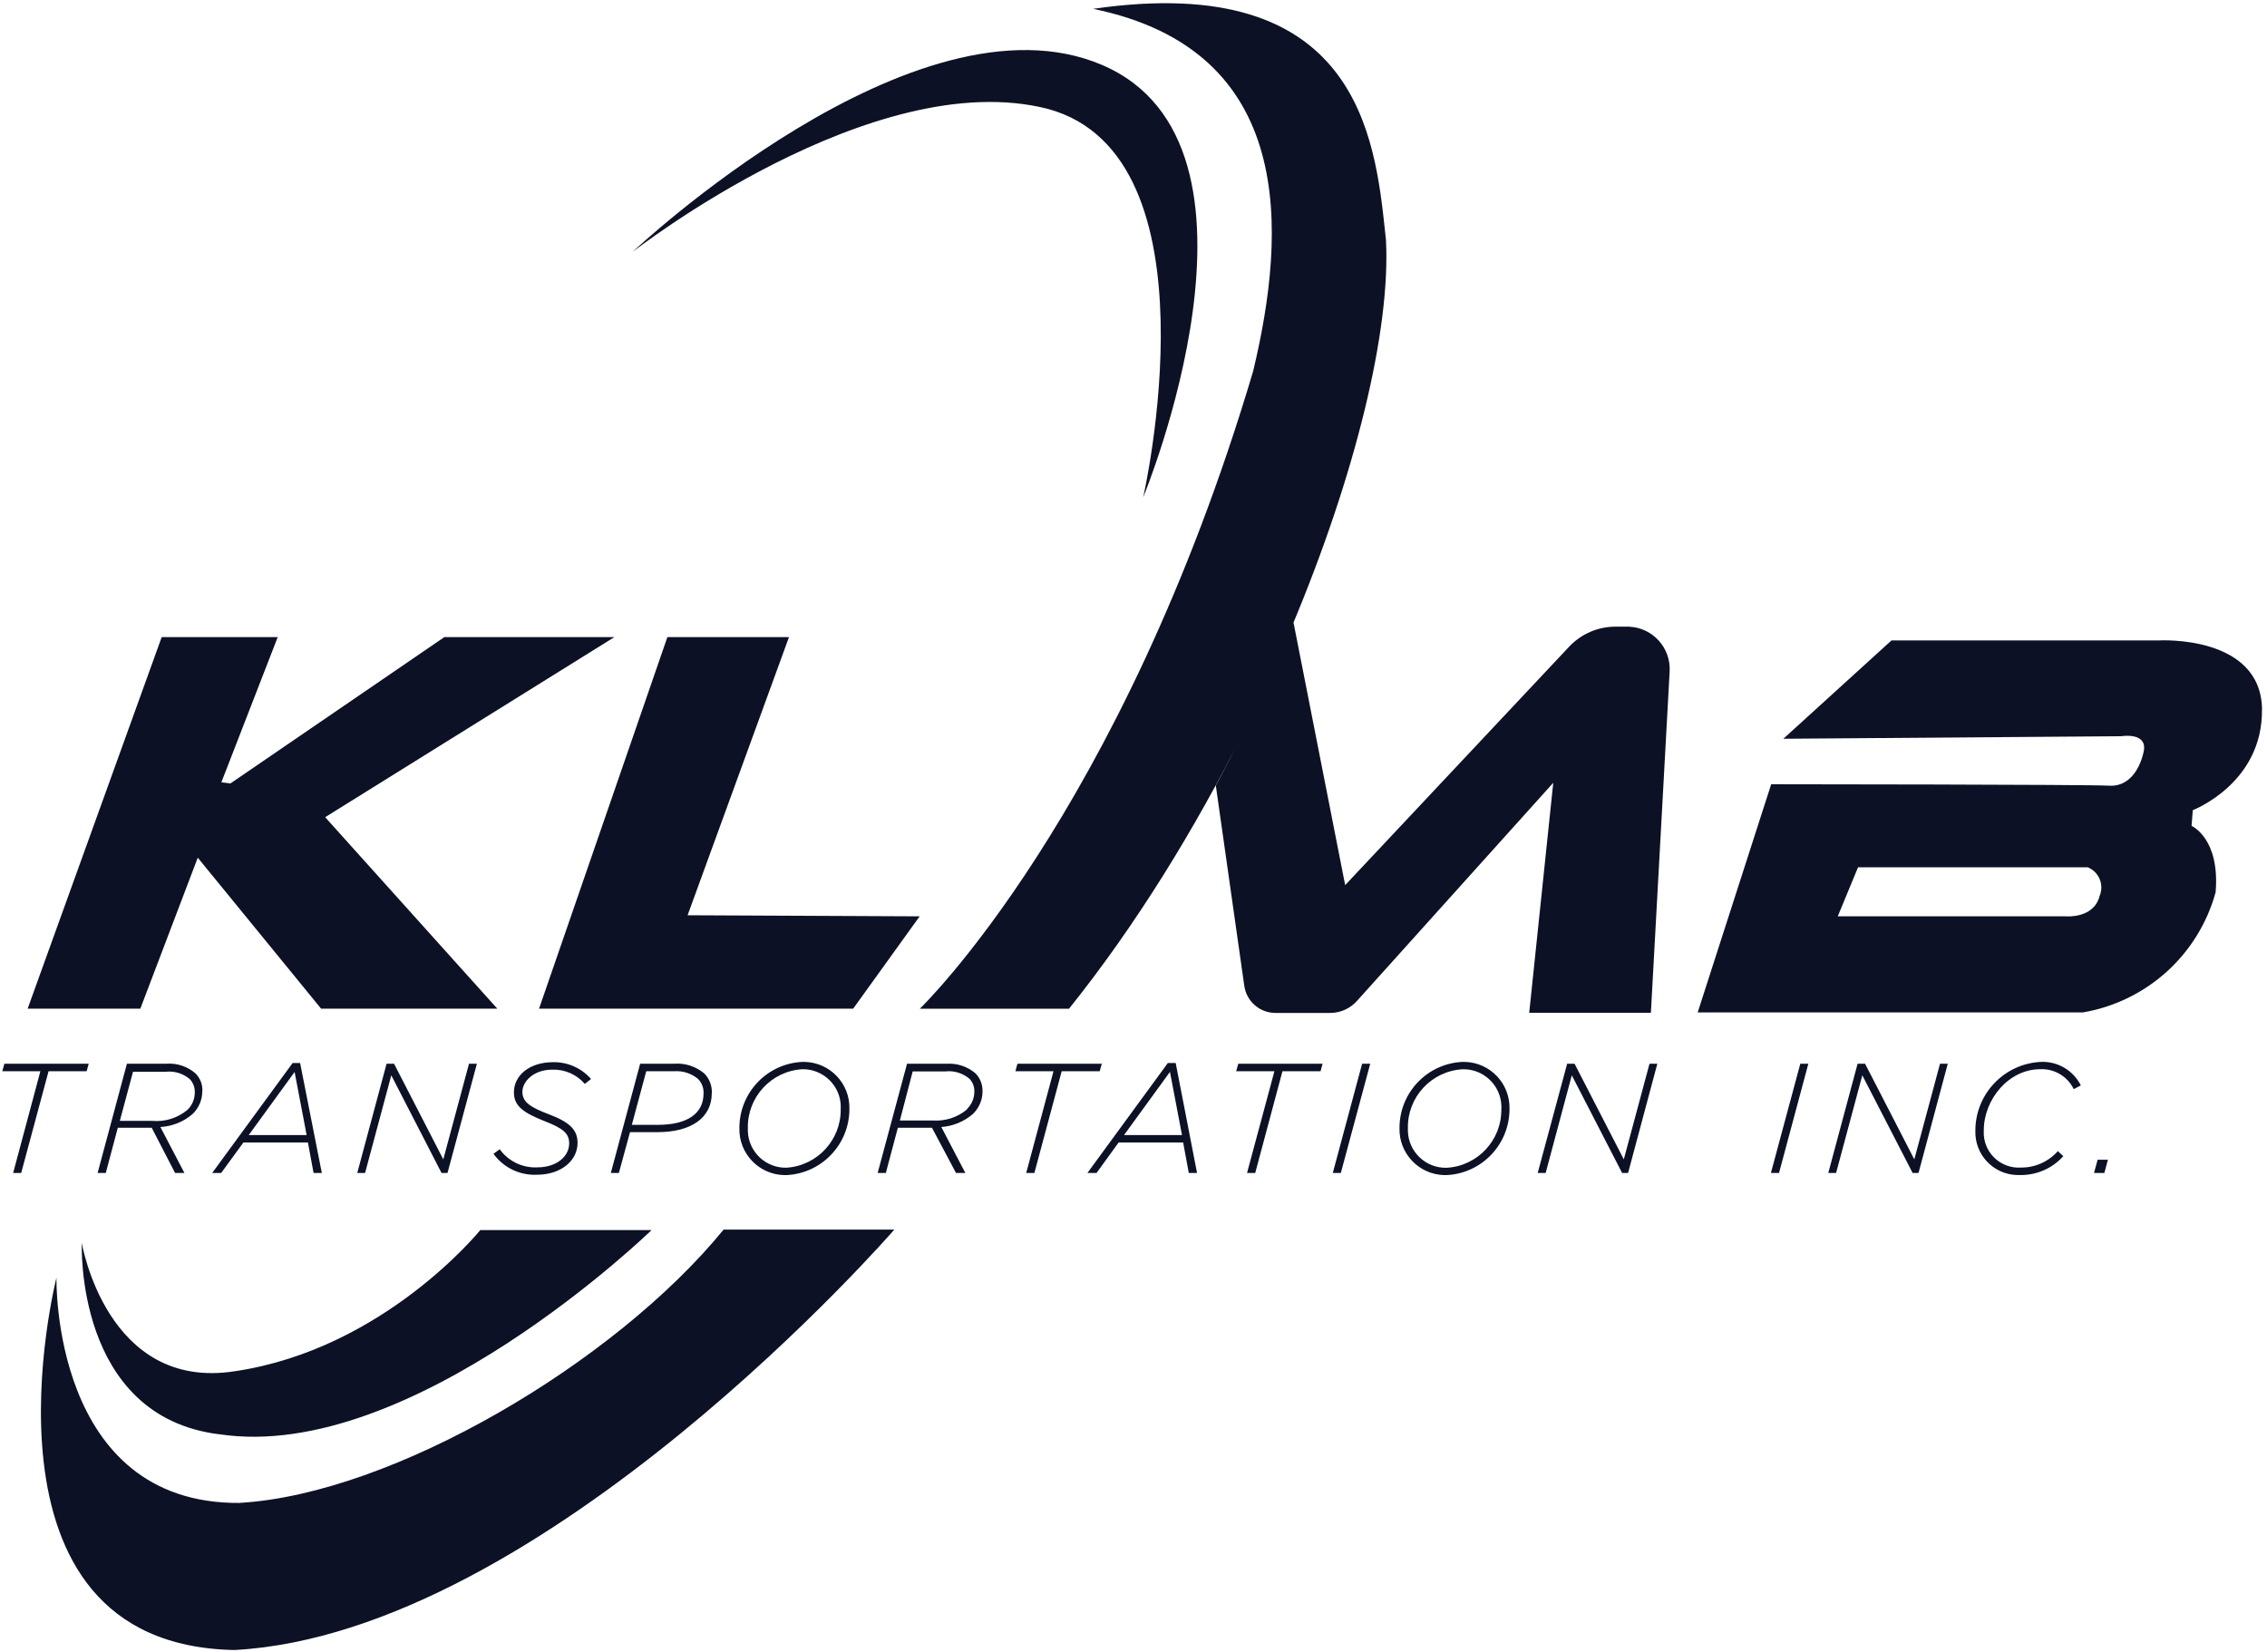
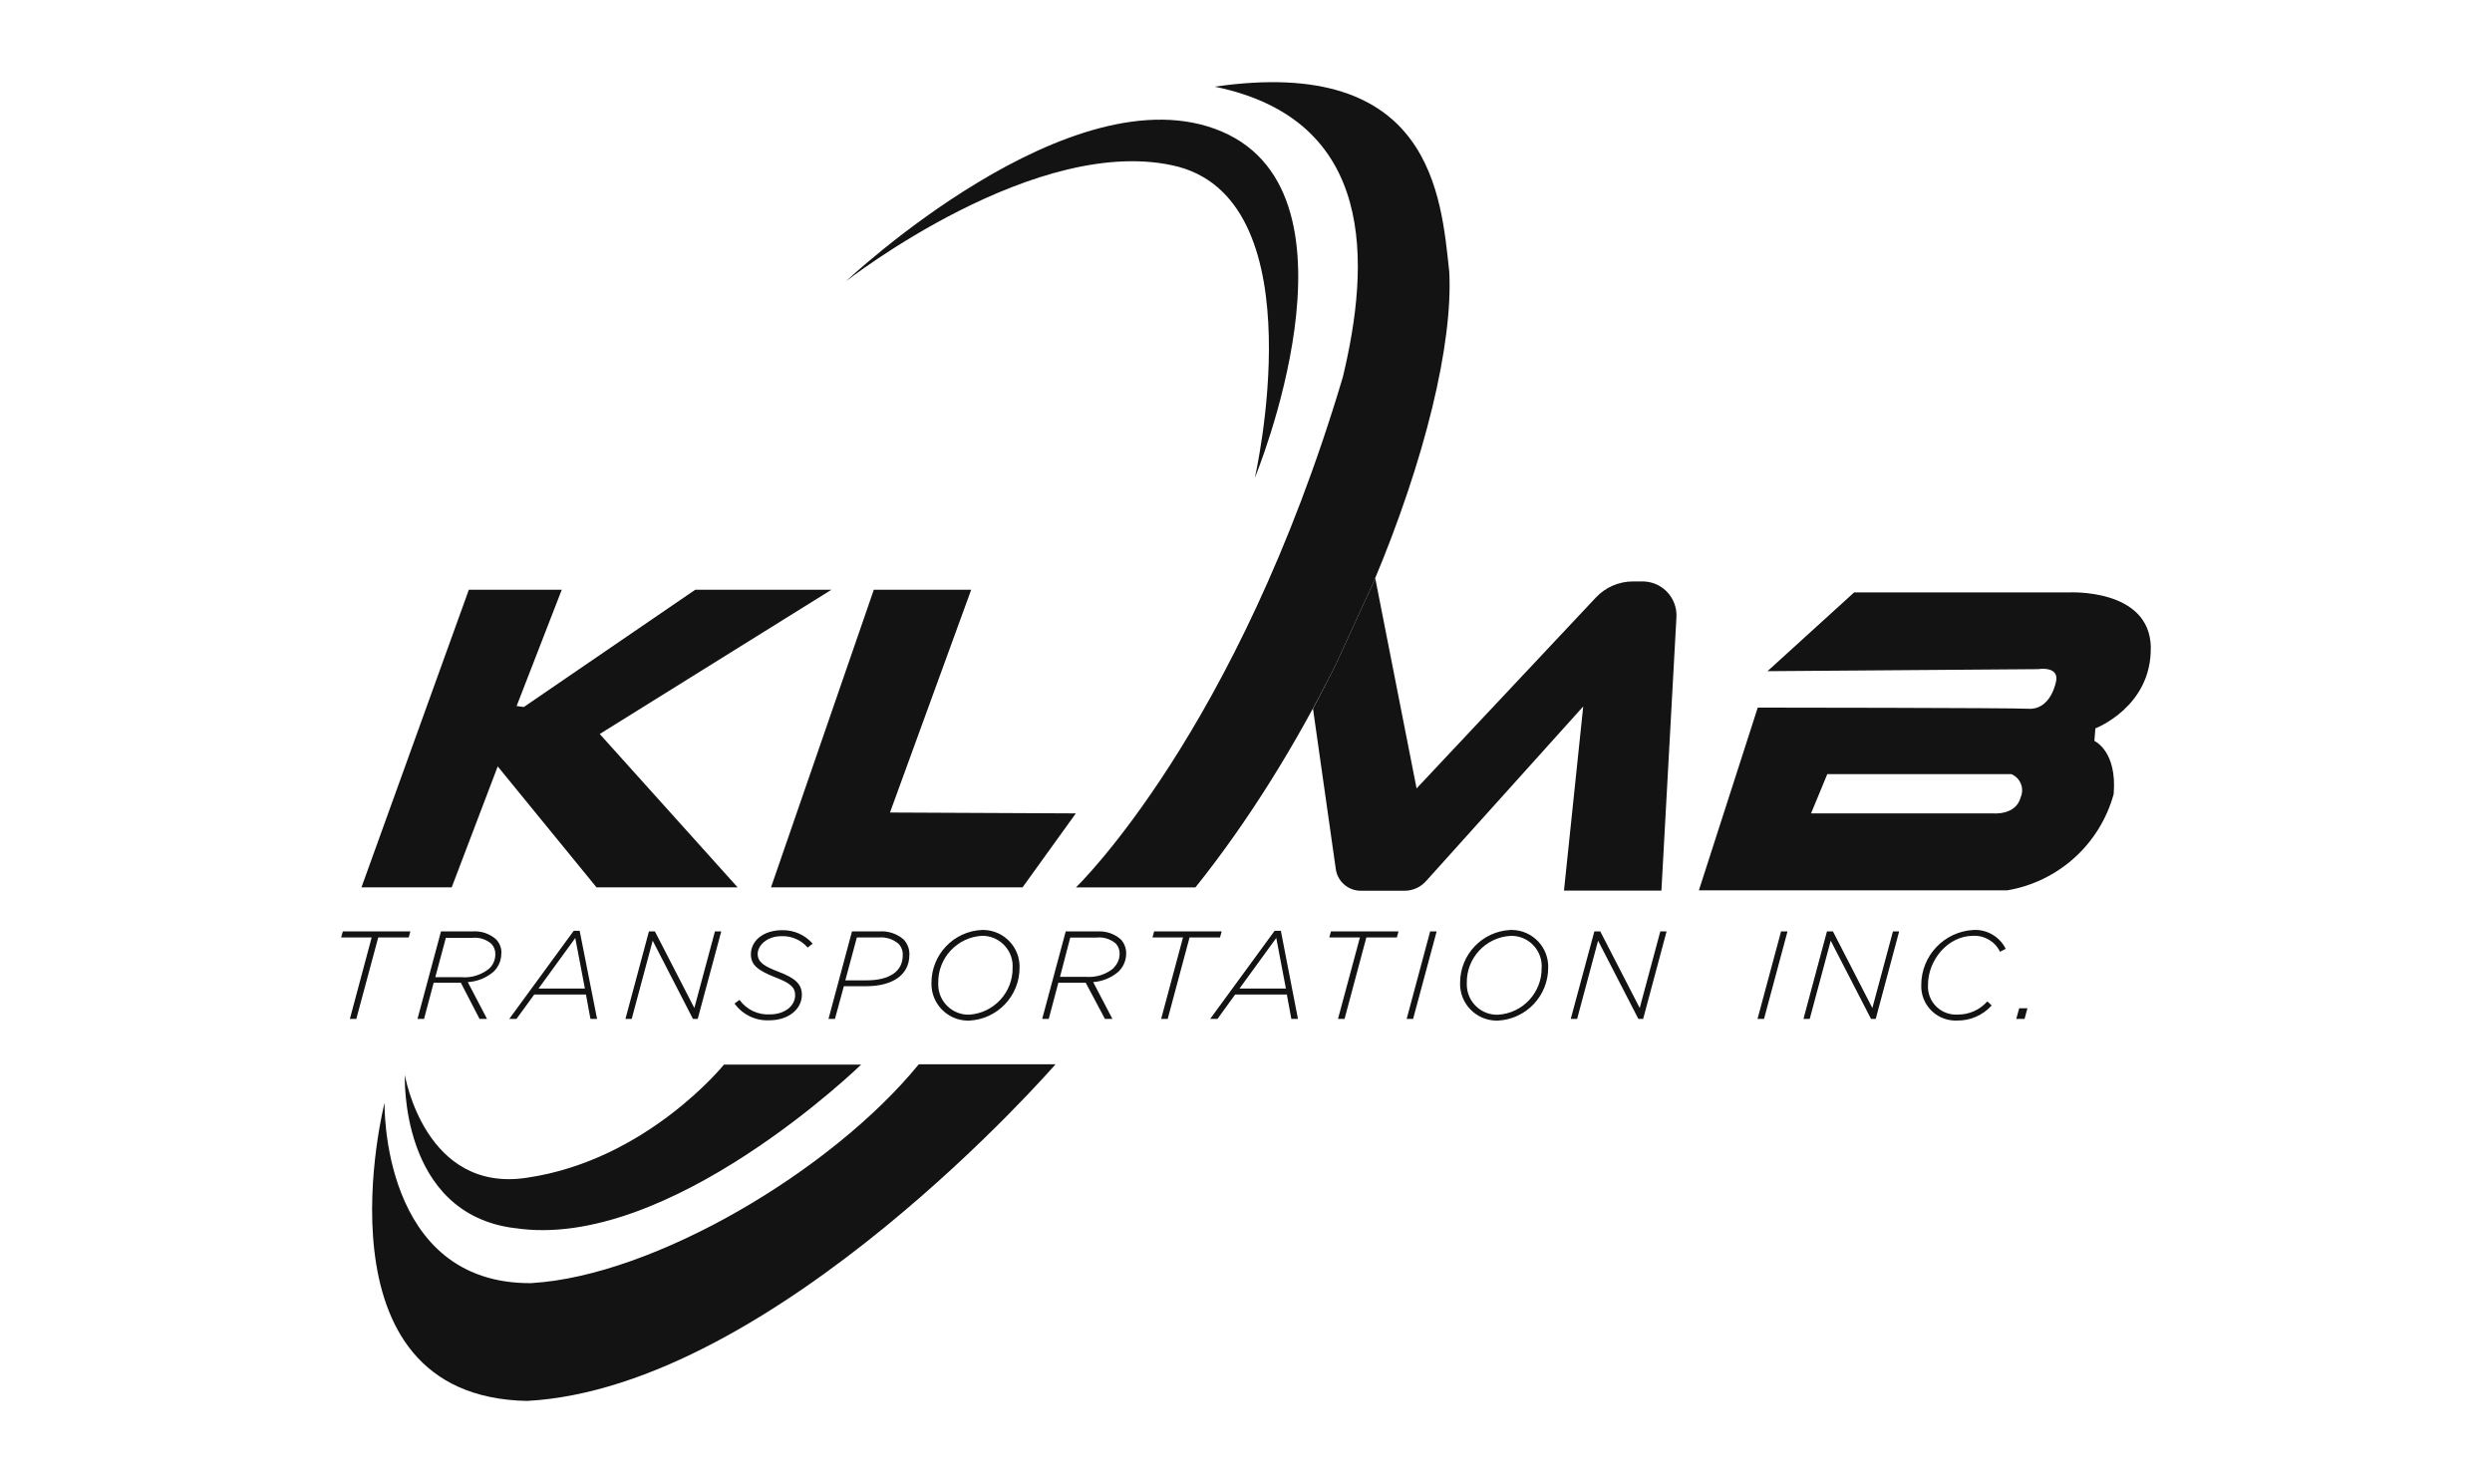
- <svg xmlns="http://www.w3.org/2000/svg" width="313" height="228" viewBox="0 0 313 228" fill="none">
-   <path fillRule="evenodd" clipRule="evenodd" d="M224.975 86.531H224.705H223.045C220.615 86.531 218.285 87.541 216.625 89.321L185.725 122.221L178.595 85.971C178.535 86.116 178.473 86.261 178.41 86.406C178.378 86.481 178.345 86.556 178.313 86.631C187.177 65.538 192.023 45.569 191.355 33.101C191.317 32.75 191.278 32.39 191.239 32.023L191.239 32.02C189.834 18.873 187.384 -4.071 150.925 1.221C178.925 6.971 177.675 31.851 173.015 51.271C154.775 112.631 126.995 139.291 126.995 139.291H147.595C156.865 127.721 165.025 114.421 171.725 101.001C170.475 103.511 169.195 106.011 167.865 108.471L171.795 136.121C172.095 138.271 173.935 139.871 176.105 139.871H183.685C185.085 139.861 186.415 139.261 187.355 138.211L214.455 108.091L211.135 139.851H227.935L230.525 92.701C230.695 89.471 228.225 86.711 224.995 86.541L224.975 86.531ZM144.695 15.041C168.645 21.571 157.835 68.681 157.835 68.681C157.835 68.681 177.985 20.021 152.165 8.971C126.355 -2.059 87.335 34.791 87.335 34.791C87.335 34.791 120.505 8.821 144.705 15.041H144.695ZM44.335 139.281L27.305 118.431L19.375 139.281H3.815L22.325 87.971H38.345L30.565 108.021L31.815 108.181L61.355 87.971H84.835L44.895 112.841L68.665 139.281H44.335ZM272.735 156.131C272.725 151.071 276.695 146.891 281.755 146.631C284.085 146.521 286.255 147.801 287.295 149.881L286.315 150.391C285.465 148.631 283.645 147.551 281.685 147.641C277.325 147.641 273.895 151.821 273.895 156.101C273.885 156.291 273.885 156.491 273.895 156.681C274.055 159.351 276.345 161.381 279.015 161.221C280.965 161.241 282.835 160.411 284.125 158.951L284.875 159.651C283.355 161.341 281.175 162.291 278.905 162.251H278.445C275.175 162.141 272.625 159.401 272.735 156.131ZM102.085 155.771C102.075 150.891 105.895 146.861 110.775 146.631H111.125C114.615 146.731 117.365 149.631 117.275 153.121C117.285 158.001 113.465 162.031 108.585 162.261H108.235C104.745 162.161 101.995 159.261 102.085 155.771ZM116.075 153.111V152.791H116.085C116.045 149.911 113.665 147.601 110.785 147.641C106.505 147.891 103.175 151.481 103.255 155.771V156.141C103.315 159.021 105.715 161.311 108.595 161.241C112.855 160.961 116.155 157.381 116.075 153.111ZM68.995 158.691C70.205 160.371 72.185 161.311 74.255 161.191H74.235C76.715 161.191 78.585 159.781 78.585 157.871C78.585 156.501 77.705 155.791 75.265 154.841C72.185 153.631 70.955 152.691 70.955 150.831C70.955 148.541 73.045 146.671 76.365 146.671C78.365 146.631 80.285 147.481 81.605 148.991L80.745 149.671C79.625 148.371 77.975 147.641 76.255 147.701C73.655 147.701 72.125 149.351 72.125 150.771C72.125 152.191 73.255 152.901 75.745 153.851C78.555 154.911 79.745 155.951 79.745 157.811C79.745 160.271 77.455 162.211 74.135 162.211C71.775 162.321 69.515 161.241 68.135 159.321L68.995 158.691ZM43.295 161.971L42.515 157.761H33.605L30.535 161.971H29.295L40.405 146.781H41.435L44.435 161.971H43.295ZM40.677 148.022L34.345 156.731H42.335L40.677 148.022ZM27.945 150.671C27.985 149.761 27.635 148.871 26.995 148.221C25.875 147.251 24.425 146.771 22.945 146.881H17.525L13.475 161.971H14.605L16.265 155.721H20.945L24.175 161.971H25.465L22.145 155.621C23.785 155.531 25.345 154.901 26.585 153.831C27.445 153.011 27.935 151.871 27.925 150.681L27.945 150.671ZM21.075 154.771H16.545L18.365 147.991H22.895C24.095 147.861 25.295 148.231 26.215 149.021C26.665 149.501 26.915 150.151 26.895 150.811C26.905 151.731 26.545 152.611 25.885 153.251C24.545 154.371 22.815 154.921 21.075 154.781V154.771ZM11.965 147.921L12.245 146.881H0.605L0.315 147.921H5.575L1.815 161.971H2.925L6.705 147.921H11.965ZM60.965 161.971H61.785L65.845 146.881H64.755L61.205 160.091L54.405 146.881H53.375L49.325 161.971H50.405L54.025 148.481L60.965 161.971ZM98.285 150.941C98.325 149.941 97.955 148.961 97.255 148.241C96.095 147.261 94.605 146.771 93.095 146.881H88.385L84.335 161.971H85.445L86.985 156.331H90.815C95.395 156.331 98.275 154.371 98.275 150.941H98.285ZM89.225 147.921H93.055C94.255 147.831 95.445 148.211 96.375 148.981C96.895 149.511 97.175 150.231 97.135 150.971C97.155 153.741 94.915 155.321 90.865 155.321H87.235L89.225 147.921ZM130.645 146.881H125.235L121.175 161.971H122.305L123.965 155.721H128.675L131.995 161.971H133.285L129.965 155.621C131.565 155.511 133.095 154.881 134.315 153.831C135.175 153.011 135.665 151.871 135.655 150.681C135.675 149.771 135.335 148.891 134.705 148.231C133.585 147.261 132.125 146.781 130.645 146.891V146.881ZM133.515 153.131V153.191C132.195 154.301 130.495 154.841 128.775 154.721H124.245L126.015 147.941H130.545C131.745 147.811 132.945 148.191 133.865 148.971C134.315 149.461 134.555 150.101 134.525 150.761C134.525 151.651 134.155 152.511 133.515 153.131ZM140.475 146.881H152.125L151.835 147.921H146.585L142.815 161.971H141.685L145.455 147.921H140.195L140.475 146.881ZM161.245 146.781L150.135 161.971H151.395L154.445 157.761H163.355L164.135 161.971H165.275L162.325 146.781H161.245ZM155.195 156.731L161.535 148.011L163.195 156.731H155.205H155.195ZM175.955 147.921H170.675L170.965 146.881H182.605L182.325 147.921H177.065L173.305 161.971H172.175L175.955 147.921ZM184.015 161.971H185.125L189.185 146.881H188.065L184.015 161.971ZM201.915 146.631H202.265C205.755 146.731 208.505 149.631 208.415 153.121C208.425 158.001 204.605 162.031 199.725 162.261H199.375C195.885 162.161 193.135 159.261 193.225 155.771C193.215 150.891 197.035 146.861 201.915 146.631ZM199.725 161.251C204.015 161.021 207.365 157.421 207.285 153.121L207.295 153.131V152.721C207.205 149.831 204.795 147.561 201.915 147.651C197.635 147.901 194.305 151.491 194.385 155.781V156.151C194.445 159.031 196.845 161.321 199.725 161.251ZM224.195 160.091L217.395 146.881H216.375L212.305 161.971H213.405L217.015 148.481L223.965 161.971H224.785L228.825 146.881H227.745L224.195 160.091ZM245.625 161.971H244.505L248.565 146.881H249.675L245.625 161.971ZM264.305 160.091L257.505 146.881H256.475L252.425 161.971H253.505L257.125 148.481L264.075 161.971H264.885L268.925 146.881H267.855L264.305 160.091ZM289.115 161.971H290.545L291.035 160.141H289.615L289.115 161.971ZM126.975 126.531L94.935 126.381L108.935 87.971H92.145L74.425 139.281H117.795L126.975 126.531ZM298.155 88.431C298.155 88.431 312.145 87.651 312.315 97.921L312.305 97.911C312.455 108.171 302.755 111.871 302.755 111.871L302.585 114.041C302.585 114.041 306.535 115.751 305.905 123.211C303.535 131.841 296.385 138.301 287.565 139.801H234.395L244.545 108.291C244.545 108.291 288.695 108.321 291.185 108.491C293.675 108.661 295.335 106.631 295.965 103.831C296.595 101.031 292.865 101.661 292.865 101.661L246.225 102.011L261.155 88.431H298.155ZM289.885 123.731V123.711L289.895 123.701C290.535 122.161 289.805 120.401 288.265 119.761H256.535L253.735 126.531H285.225C285.225 126.531 289.075 126.881 289.885 123.731ZM89.965 169.851C89.965 169.851 56.795 202.091 30.255 198.041V198.051C10.285 195.561 11.295 171.631 11.295 171.631C11.295 171.631 14.715 192.141 32.445 189.341C53.045 186.291 66.315 169.851 66.315 169.851H89.965ZM7.795 176.431C7.795 176.431 7.075 207.751 33.135 207.531V207.521C54.195 206.281 84.825 188.251 99.905 169.791H123.475C123.475 169.791 75.135 225.521 32.375 227.841C-5.105 227.131 7.795 176.431 7.795 176.431Z" fill="#0D1125" />
+ <svg xmlns="http://www.w3.org/2000/svg" width="252" height="150" viewBox="0 0 252 150" fill="none">
+   <path d="M41.333 94.812L41.497 94.202H34.67L34.5 94.812H37.585L35.38 103.053H36.031L38.248 94.812H41.333Z" fill="#131313" />
+   <path d="M50.705 96.425C50.729 95.891 50.524 95.369 50.148 94.988C49.491 94.419 48.641 94.137 47.773 94.202H44.594L42.218 103.053H42.881L43.855 99.387H46.6L48.494 103.053H49.251L47.303 99.328C48.265 99.275 49.18 98.906 49.908 98.278C50.412 97.797 50.7 97.129 50.694 96.43L50.705 96.425ZM46.676 98.829H44.019L45.086 94.853H47.743C48.447 94.776 49.151 94.993 49.691 95.457C49.955 95.738 50.101 96.12 50.09 96.507C50.095 97.046 49.884 97.562 49.497 97.938C48.711 98.595 47.697 98.917 46.676 98.835V98.829Z" fill="#131313" />
+   <path d="M59.252 100.583L59.709 103.053H60.378L58.618 94.143H58.014L51.498 103.053H52.225L54.026 100.583H59.252ZM58.172 94.865L59.146 99.979H54.46L58.178 94.865H58.172Z" fill="#131313" />
+   <path d="M70.074 103.053H70.555L72.936 94.202H72.297L70.214 101.95L66.226 94.202H65.622L63.246 103.053H63.88L66.003 95.14L70.074 103.053Z" fill="#131313" />
+   <path d="M77.868 102.595C76.654 102.665 75.493 102.114 74.783 101.129L74.279 101.498C75.088 102.624 76.414 103.258 77.798 103.193C79.745 103.193 81.088 102.055 81.088 100.612C81.088 99.522 80.39 98.912 78.742 98.29C77.282 97.733 76.619 97.316 76.619 96.483C76.619 95.65 77.516 94.683 79.041 94.683C80.05 94.647 81.018 95.076 81.675 95.838L82.179 95.439C81.405 94.553 80.279 94.055 79.106 94.078C77.159 94.078 75.933 95.175 75.933 96.518C75.933 97.609 76.654 98.161 78.461 98.871C79.892 99.428 80.408 99.844 80.408 100.648C80.408 101.768 79.311 102.595 77.857 102.595H77.868Z" fill="#131313" />
+   <path d="M91.963 96.583C91.987 95.996 91.769 95.422 91.359 94.999C90.679 94.425 89.805 94.137 88.919 94.202H86.156L83.781 103.053H84.432L85.335 99.745H87.582C90.268 99.745 91.957 98.595 91.957 96.583H91.963ZM86.649 94.812H88.895C89.599 94.759 90.297 94.982 90.843 95.433C91.148 95.744 91.312 96.167 91.289 96.601C91.3 98.225 89.987 99.152 87.611 99.152H85.482L86.649 94.812Z" fill="#131313" />
+   <path d="M99.289 94.055C96.427 94.19 94.186 96.554 94.192 99.416C94.139 101.463 95.752 103.164 97.799 103.223C97.87 103.223 97.94 103.223 98.005 103.223C100.867 103.088 103.108 100.724 103.102 97.862C103.154 95.815 101.542 94.114 99.495 94.055C99.424 94.055 99.354 94.055 99.289 94.055ZM102.398 97.668C102.398 97.733 102.398 97.791 102.398 97.856C102.445 100.36 100.509 102.46 98.01 102.624C96.321 102.665 94.914 101.322 94.878 99.633C94.878 99.563 94.878 99.486 94.878 99.416C94.832 96.9 96.785 94.794 99.295 94.647C100.984 94.624 102.38 95.979 102.404 97.668H102.398Z" fill="#131313" />
+   <path d="M110.943 94.202H107.77L105.389 103.053H106.052L107.025 99.387H109.788L111.735 103.053H112.492L110.545 99.328C111.483 99.264 112.381 98.894 113.096 98.278C113.601 97.797 113.888 97.129 113.882 96.431C113.894 95.897 113.694 95.381 113.325 94.994C112.668 94.425 111.812 94.143 110.943 94.208V94.202ZM112.627 97.862V97.903C111.853 98.554 110.856 98.871 109.847 98.8H107.19L108.228 94.823H110.885C111.589 94.747 112.293 94.97 112.832 95.428C113.096 95.715 113.237 96.09 113.219 96.478C113.219 96.999 113.002 97.504 112.627 97.868V97.862Z" fill="#131313" />
+   <path d="M123.542 94.202H116.709L116.545 94.812H119.63L117.419 103.053H118.082L120.293 94.812H123.372L123.542 94.202Z" fill="#131313" />
+   <path d="M128.891 94.143L122.375 103.053H123.114L124.903 100.583H130.129L130.586 103.053H131.255L129.525 94.143H128.891ZM125.343 99.979L129.061 94.865L130.035 99.979H125.343Z" fill="#131313" />
+   <path d="M134.423 94.812H137.52L135.302 103.053H135.965L138.171 94.812H141.256L141.42 94.202H134.593L134.423 94.812Z" fill="#131313" />
+   <path d="M142.247 103.053H142.898L145.279 94.202H144.623L142.247 103.053Z" fill="#131313" />
+   <path d="M152.951 94.055C152.881 94.055 152.811 94.055 152.746 94.055C149.884 94.19 147.643 96.554 147.649 99.416C147.596 101.463 149.209 103.164 151.256 103.223C151.327 103.223 151.397 103.223 151.462 103.223C154.324 103.088 156.564 100.724 156.559 97.862C156.611 95.815 154.998 94.114 152.951 94.055ZM155.896 97.862C155.943 100.384 153.978 102.495 151.462 102.63C149.772 102.671 148.365 101.328 148.329 99.639C148.329 99.569 148.329 99.492 148.329 99.422C148.282 96.906 150.236 94.8 152.746 94.653C154.435 94.6 155.849 95.932 155.902 97.627C155.902 97.709 155.902 97.785 155.902 97.868L155.896 97.862Z" fill="#131313" />
+   <path d="M165.814 101.95L161.826 94.202H161.227L158.84 103.053H159.485L161.603 95.14L165.679 103.053H166.16L168.53 94.202H167.896L165.814 101.95Z" fill="#131313" />
+   <path d="M177.727 103.053H178.384L180.759 94.202H180.108L177.727 103.053Z" fill="#131313" />
+   <path d="M189.34 101.95L185.352 94.202H184.748L182.372 103.053H183.006L185.129 95.14L189.205 103.053H189.68L192.05 94.202H191.422L189.34 101.95Z" fill="#131313" />
+   <path d="M199.576 94.055C196.608 94.207 194.279 96.659 194.285 99.627C194.22 101.545 195.716 103.152 197.634 103.217C197.722 103.217 197.81 103.217 197.904 103.217C199.235 103.24 200.514 102.683 201.406 101.692L200.966 101.281C200.209 102.138 199.112 102.624 197.968 102.613C196.402 102.706 195.059 101.516 194.965 99.95C194.959 99.838 194.959 99.721 194.965 99.609C194.965 97.099 196.977 94.647 199.534 94.647C200.684 94.595 201.752 95.228 202.25 96.26L202.825 95.961C202.215 94.741 200.942 93.99 199.576 94.055Z" fill="#131313" />
+   <path d="M203.892 103.053H204.731L205.019 101.979H204.186L203.892 103.053Z" fill="#131313" />
+   <path d="M50.331 77.515L60.319 89.744H74.59L60.648 74.236L84.074 59.649H70.302L52.976 71.503L52.243 71.409L56.806 59.649H47.41L36.553 89.744H45.679L50.331 77.515Z" fill="#131313" />
+   <path d="M108.791 82.266L89.998 82.178L98.21 59.649H88.362L77.968 89.744H103.406L108.791 82.266Z" fill="#131313" />
+   <path d="M217.5 65.485C217.4 59.461 209.195 59.918 209.195 59.918H187.493L178.736 67.883L206.092 67.678C206.092 67.678 208.28 67.309 207.91 68.951C207.541 70.593 206.567 71.784 205.106 71.684C203.646 71.585 177.75 71.567 177.75 71.567L171.797 90.049H202.983C208.156 89.169 212.35 85.38 213.74 80.318C214.11 75.943 211.793 74.94 211.793 74.94L211.893 73.667C211.893 73.667 217.582 71.497 217.494 65.479L217.5 65.485ZM204.344 80.612C204.344 80.612 204.344 80.617 204.344 80.623C203.869 82.471 201.611 82.266 201.611 82.266H183.14L184.783 78.295H203.394C204.297 78.67 204.725 79.702 204.35 80.606L204.344 80.612Z" fill="#131313" />
+   <path d="M119.184 16.872C133.232 20.702 126.891 48.334 126.891 48.334C126.891 48.334 138.71 19.793 123.566 13.312C108.427 6.842 85.54 28.456 85.54 28.456C85.54 28.456 104.996 13.224 119.19 16.872H119.184Z" fill="#131313" />
+   <path d="M52.061 124.209C67.627 126.585 87.083 107.674 87.083 107.674H73.211C73.211 107.674 65.428 117.317 53.345 119.106C42.946 120.748 40.94 108.719 40.94 108.719C40.94 108.719 40.347 122.754 52.061 124.215V124.209Z" fill="#131313" />
+   <path d="M166.272 58.804L166.283 58.81C168.178 58.91 169.627 60.528 169.527 62.423L168.008 90.078H158.154L160.101 71.45L144.206 89.116C143.655 89.732 142.875 90.084 142.053 90.09H137.607C136.335 90.09 135.255 89.151 135.079 87.89L132.774 71.673C133.554 70.23 134.305 68.763 135.038 67.291L138.851 58.986C138.921 58.816 138.998 58.646 139.068 58.475L143.25 79.738L161.374 60.44C162.348 59.396 163.714 58.804 165.14 58.804H166.272Z" fill="#131313" />
+   <path d="M138.904 58.864C138.886 58.905 138.869 58.946 138.852 58.987L135.039 67.292C131.109 75.164 126.323 82.965 120.886 89.751H108.803C108.803 89.751 125.097 74.114 135.796 38.124C138.529 26.733 139.262 12.14 122.839 8.767C144.823 5.577 145.726 19.888 146.553 27.466C146.945 34.78 144.103 46.492 138.904 58.864Z" fill="#131313" />
+   <path d="M53.751 129.777C38.465 129.906 38.888 111.535 38.888 111.535C38.888 111.535 31.321 141.273 53.305 141.689C78.385 140.328 106.739 107.64 106.739 107.64H92.914C84.069 118.468 66.103 129.043 53.751 129.771V129.777Z" fill="#131313" />
</svg>
